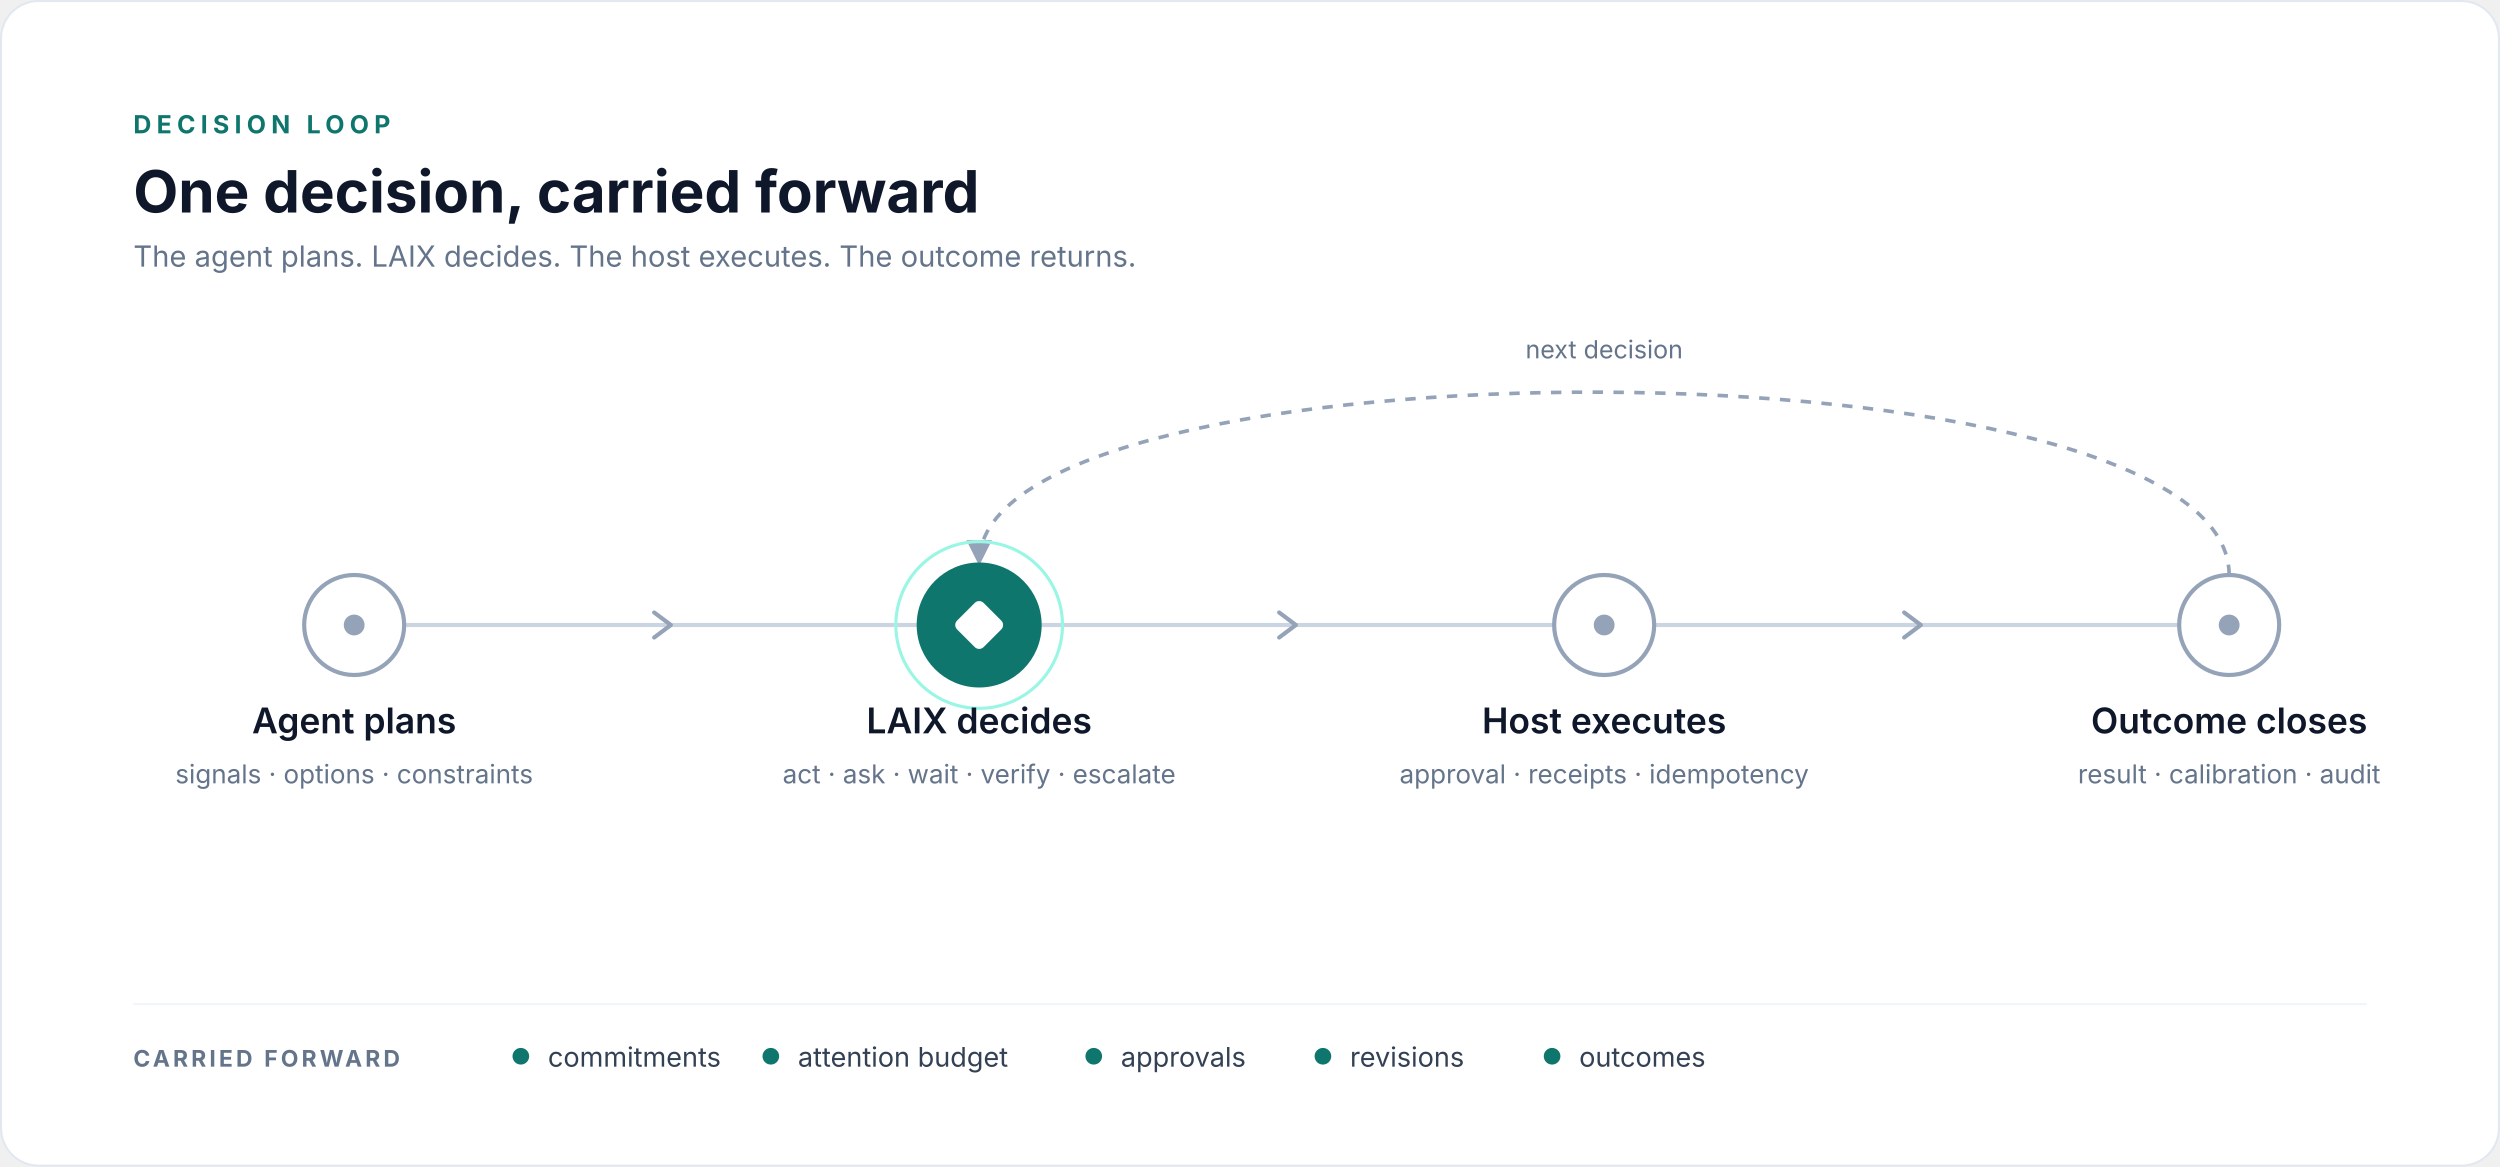
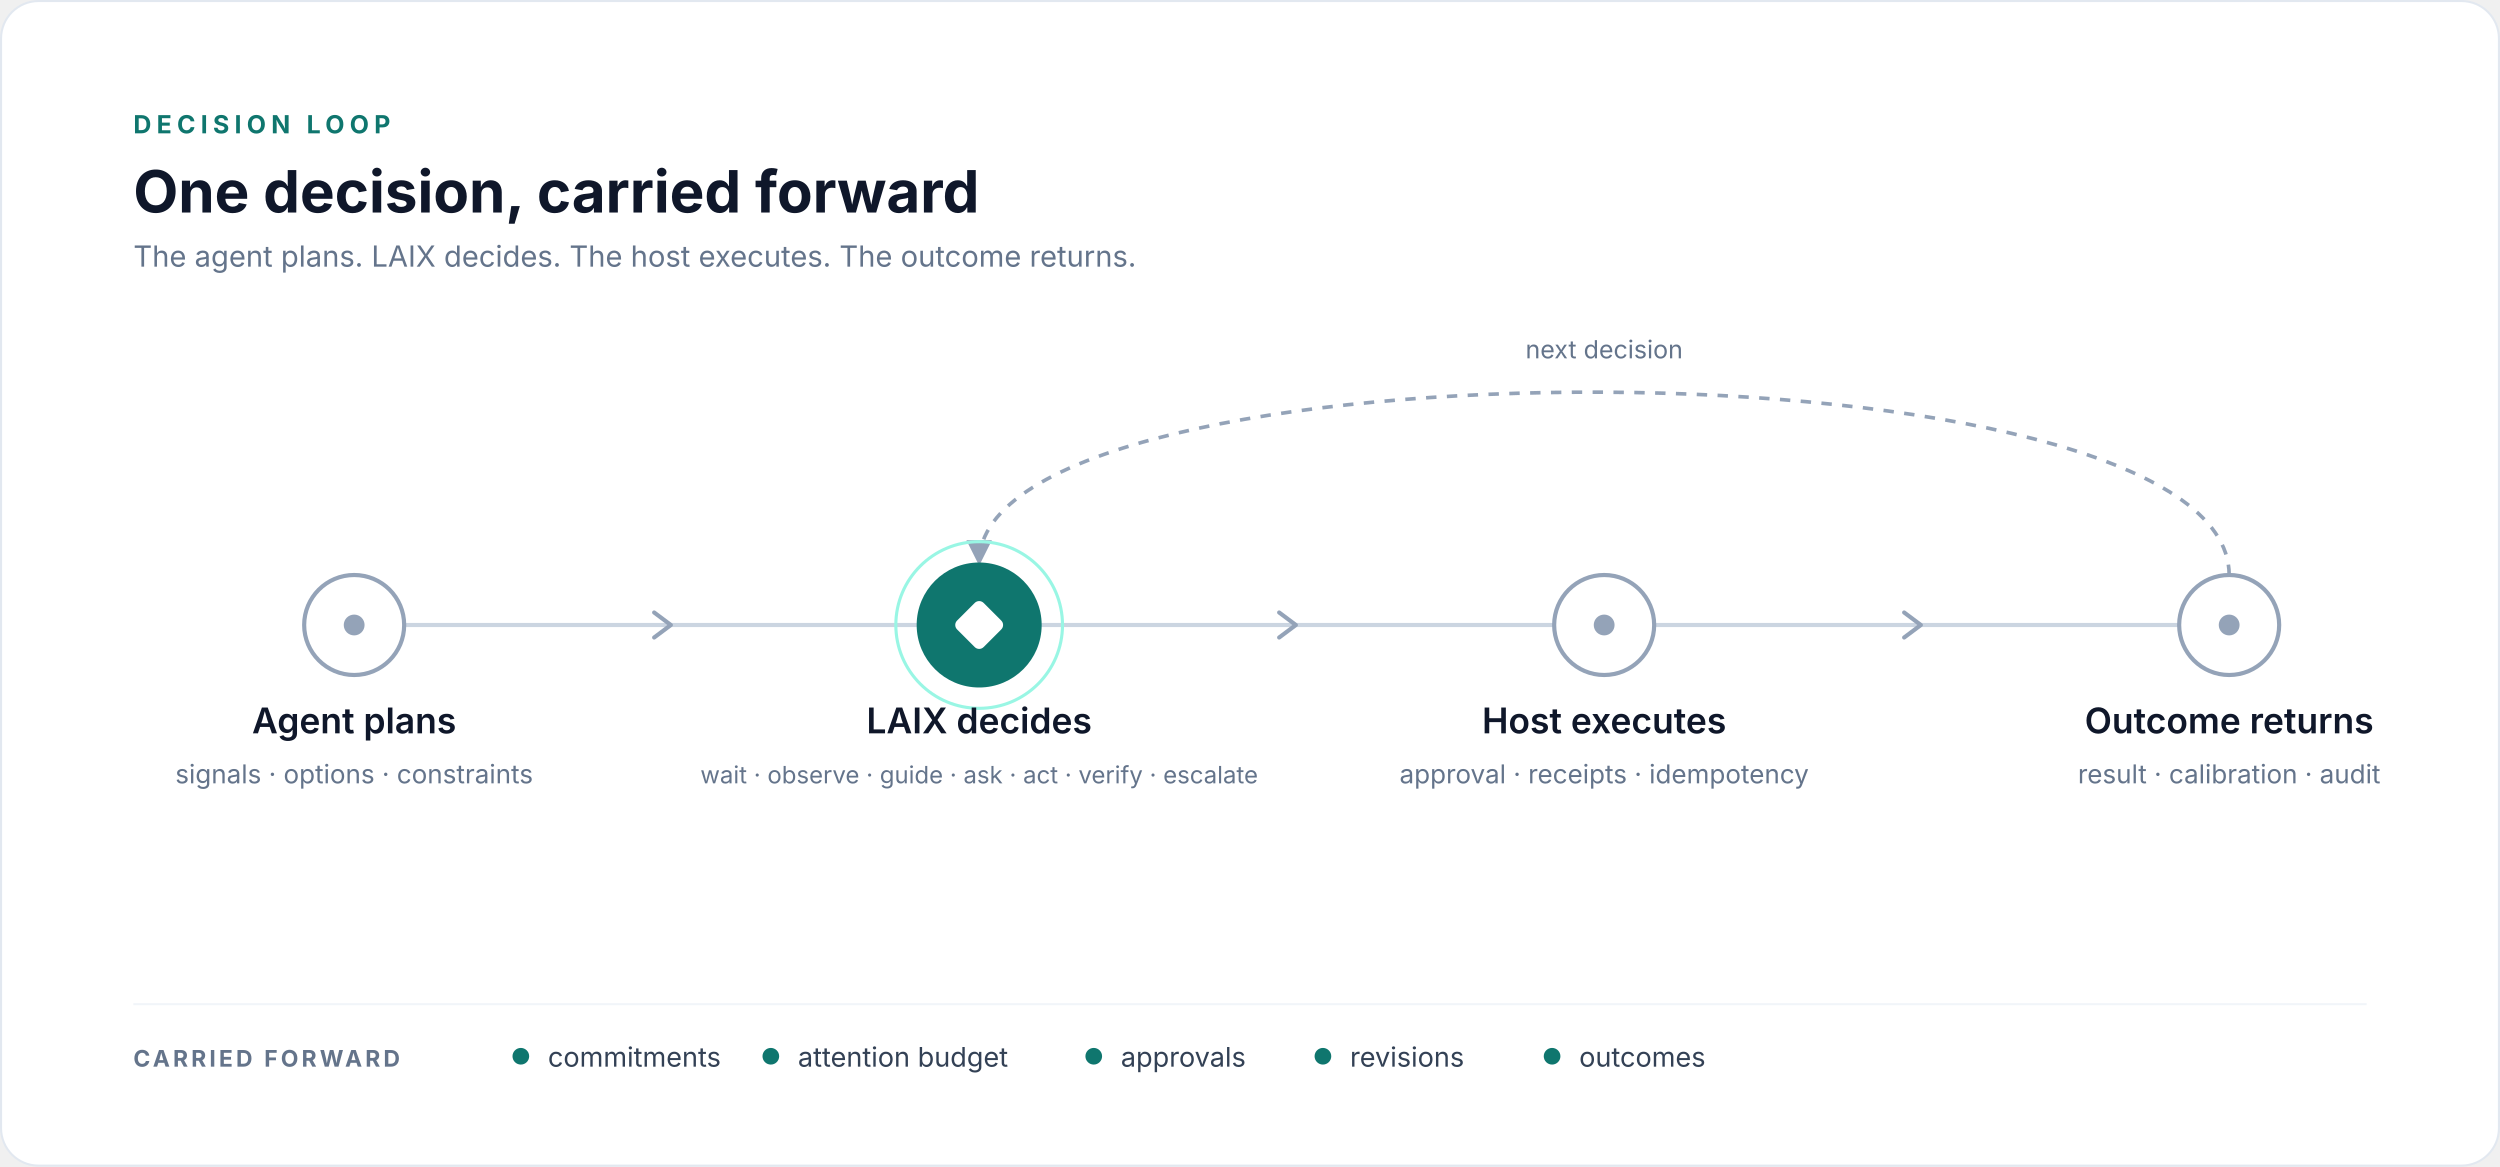
<svg xmlns="http://www.w3.org/2000/svg" width="1200" height="560" viewBox="0 0 1200 560" role="img" aria-labelledby="how-title how-desc">
  <defs>
    <marker id="arrow" viewBox="0 0 8 8" refX="7" refY="4" markerWidth="7" markerHeight="7" orient="auto">
      <path d="M 0 0 L 8 4 L 0 8 Z" fill="#94A3B8" />
    </marker>
  </defs>
  <rect x="0.5" y="0.5" width="1199" height="559" rx="18" fill="#FFFFFF" stroke="#E2E8F0" />
  <text x="64" y="64" fill="#0F766E" font-family="'Segoe UI', 'Inter', system-ui, sans-serif" font-size="12" font-weight="700" letter-spacing="2.5">DECISION LOOP</text>
  <text x="64" y="102" fill="#0F172A" font-family="'Segoe UI', 'Inter', system-ui, sans-serif" font-size="28" font-weight="700">One decision, carried forward</text>
  <text x="64" y="128" fill="#64748B" font-family="'Segoe UI', 'Inter', system-ui, sans-serif" font-size="14">The agent plans. LAIX decides. The host executes. The outcome returns.</text>
  <path d="M 1070 276 C 1070 160, 470 160, 470 270" fill="none" stroke="#94A3B8" stroke-width="1.75" stroke-dasharray="5 5" marker-end="url(#arrow)" />
  <text x="770" y="172" text-anchor="middle" fill="#64748B" font-family="'Segoe UI', 'Inter', system-ui, sans-serif" font-size="12">next decision</text>
  <path d="M 170 300 H 1070" stroke="#CBD5E1" stroke-width="2" />
  <path d="M 314 294 L 322 300 L 314 306" fill="none" stroke="#94A3B8" stroke-width="2" stroke-linecap="round" stroke-linejoin="round" />
  <path d="M 614 294 L 622 300 L 614 306" fill="none" stroke="#94A3B8" stroke-width="2" stroke-linecap="round" stroke-linejoin="round" />
  <path d="M 914 294 L 922 300 L 914 306" fill="none" stroke="#94A3B8" stroke-width="2" stroke-linecap="round" stroke-linejoin="round" />
  <circle cx="170" cy="300" r="24" fill="#FFFFFF" stroke="#94A3B8" stroke-width="2" />
  <circle cx="170" cy="300" r="5" fill="#94A3B8" />
  <circle cx="470" cy="300" r="40" fill="none" stroke="#99F6E4" stroke-width="1.5" />
  <circle cx="470" cy="300" r="30" fill="#0F766E" />
  <rect x="461" y="291" width="18" height="18" rx="3" fill="#FFFFFF" transform="rotate(45 470 300)" />
  <circle cx="770" cy="300" r="24" fill="#FFFFFF" stroke="#94A3B8" stroke-width="2" />
  <circle cx="770" cy="300" r="5" fill="#94A3B8" />
  <circle cx="1070" cy="300" r="24" fill="#FFFFFF" stroke="#94A3B8" stroke-width="2" />
  <circle cx="1070" cy="300" r="5" fill="#94A3B8" />
  <text x="170" y="352" text-anchor="middle" fill="#0F172A" font-family="'Segoe UI', 'Inter', system-ui, sans-serif" font-size="17" font-weight="600">Agent plans</text>
  <text x="470" y="352" text-anchor="middle" fill="#0F172A" font-family="'Segoe UI', 'Inter', system-ui, sans-serif" font-size="17" font-weight="600">LAIX decides</text>
  <text x="770" y="352" text-anchor="middle" fill="#0F172A" font-family="'Segoe UI', 'Inter', system-ui, sans-serif" font-size="17" font-weight="600">Host executes</text>
-   <text x="1070" y="352" text-anchor="middle" fill="#0F172A" font-family="'Segoe UI', 'Inter', system-ui, sans-serif" font-size="17" font-weight="600">Outcome closes</text>
+   <text x="1070" y="352" text-anchor="middle" fill="#0F172A" font-family="'Segoe UI', 'Inter', system-ui, sans-serif" font-size="17" font-weight="600">Outcome returns</text>
  <text x="170" y="376" text-anchor="middle" fill="#64748B" font-family="'Segoe UI', 'Inter', system-ui, sans-serif" font-size="12.5">signals · options · constraints</text>
-   <text x="470" y="376" text-anchor="middle" fill="#64748B" font-family="'Segoe UI', 'Inter', system-ui, sans-serif" font-size="12.5">act · ask · wait · verify · escalate</text>
+   <text x="470" y="376" text-anchor="middle" fill="#64748B" font-family="'Segoe UI', 'Inter', system-ui, sans-serif" font-size="11.5">wait · observe · guide · ask · act · verify · escalate</text>
  <text x="770" y="376" text-anchor="middle" fill="#64748B" font-family="'Segoe UI', 'Inter', system-ui, sans-serif" font-size="12.5">approval · receipts · idempotency</text>
  <text x="1070" y="376" text-anchor="middle" fill="#64748B" font-family="'Segoe UI', 'Inter', system-ui, sans-serif" font-size="12.5">result · calibration · audit</text>
  <line x1="64" y1="482" x2="1136" y2="482" stroke="#F1F5F9" stroke-width="1" />
  <text x="64" y="512" fill="#64748B" font-family="'Segoe UI', 'Inter', system-ui, sans-serif" font-size="11" font-weight="700" letter-spacing="1.5">CARRIED FORWARD</text>
  <circle cx="250" cy="507" r="4" fill="#0F766E" />
  <text x="263" y="512" fill="#334155" font-family="'Segoe UI', 'Inter', system-ui, sans-serif" font-size="13">commitments</text>
  <circle cx="370" cy="507" r="4" fill="#0F766E" />
  <text x="383" y="512" fill="#334155" font-family="'Segoe UI', 'Inter', system-ui, sans-serif" font-size="13">attention budget</text>
  <circle cx="525" cy="507" r="4" fill="#0F766E" />
  <text x="538" y="512" fill="#334155" font-family="'Segoe UI', 'Inter', system-ui, sans-serif" font-size="13">approvals</text>
  <circle cx="635" cy="507" r="4" fill="#0F766E" />
  <text x="648" y="512" fill="#334155" font-family="'Segoe UI', 'Inter', system-ui, sans-serif" font-size="13">revisions</text>
  <circle cx="745" cy="507" r="4" fill="#0F766E" />
  <text x="758" y="512" fill="#334155" font-family="'Segoe UI', 'Inter', system-ui, sans-serif" font-size="13">outcomes</text>
</svg>
